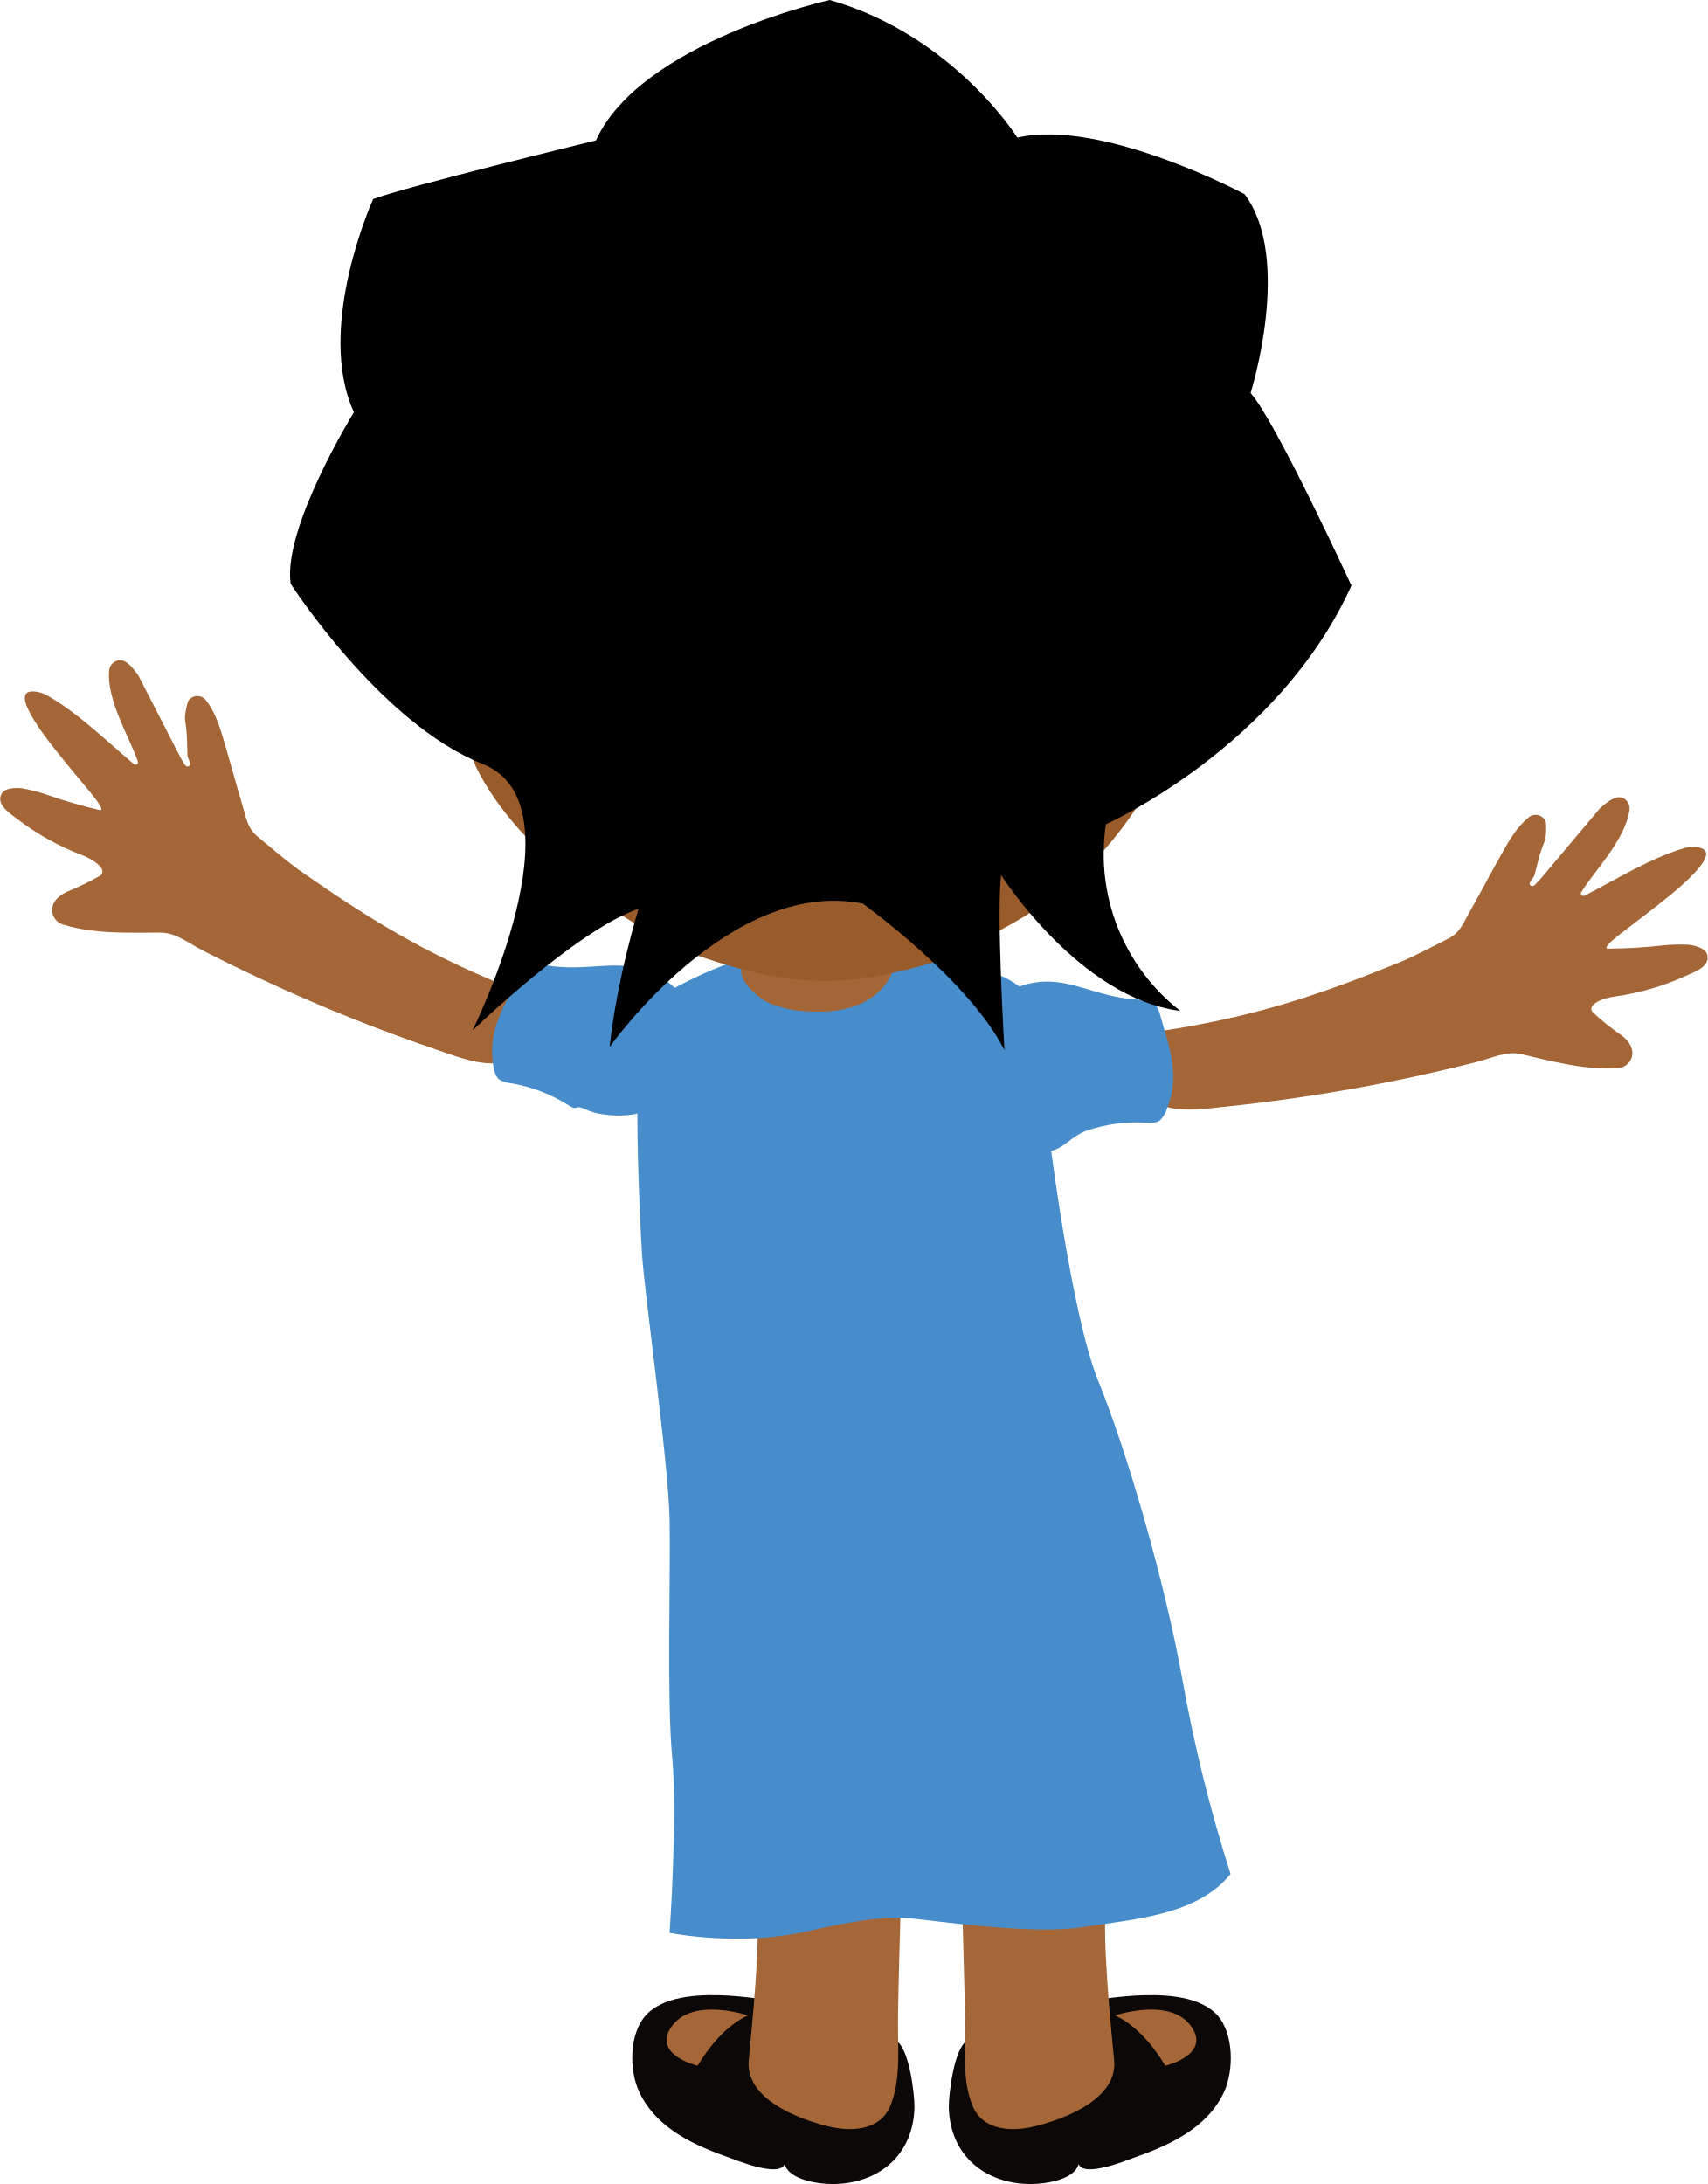
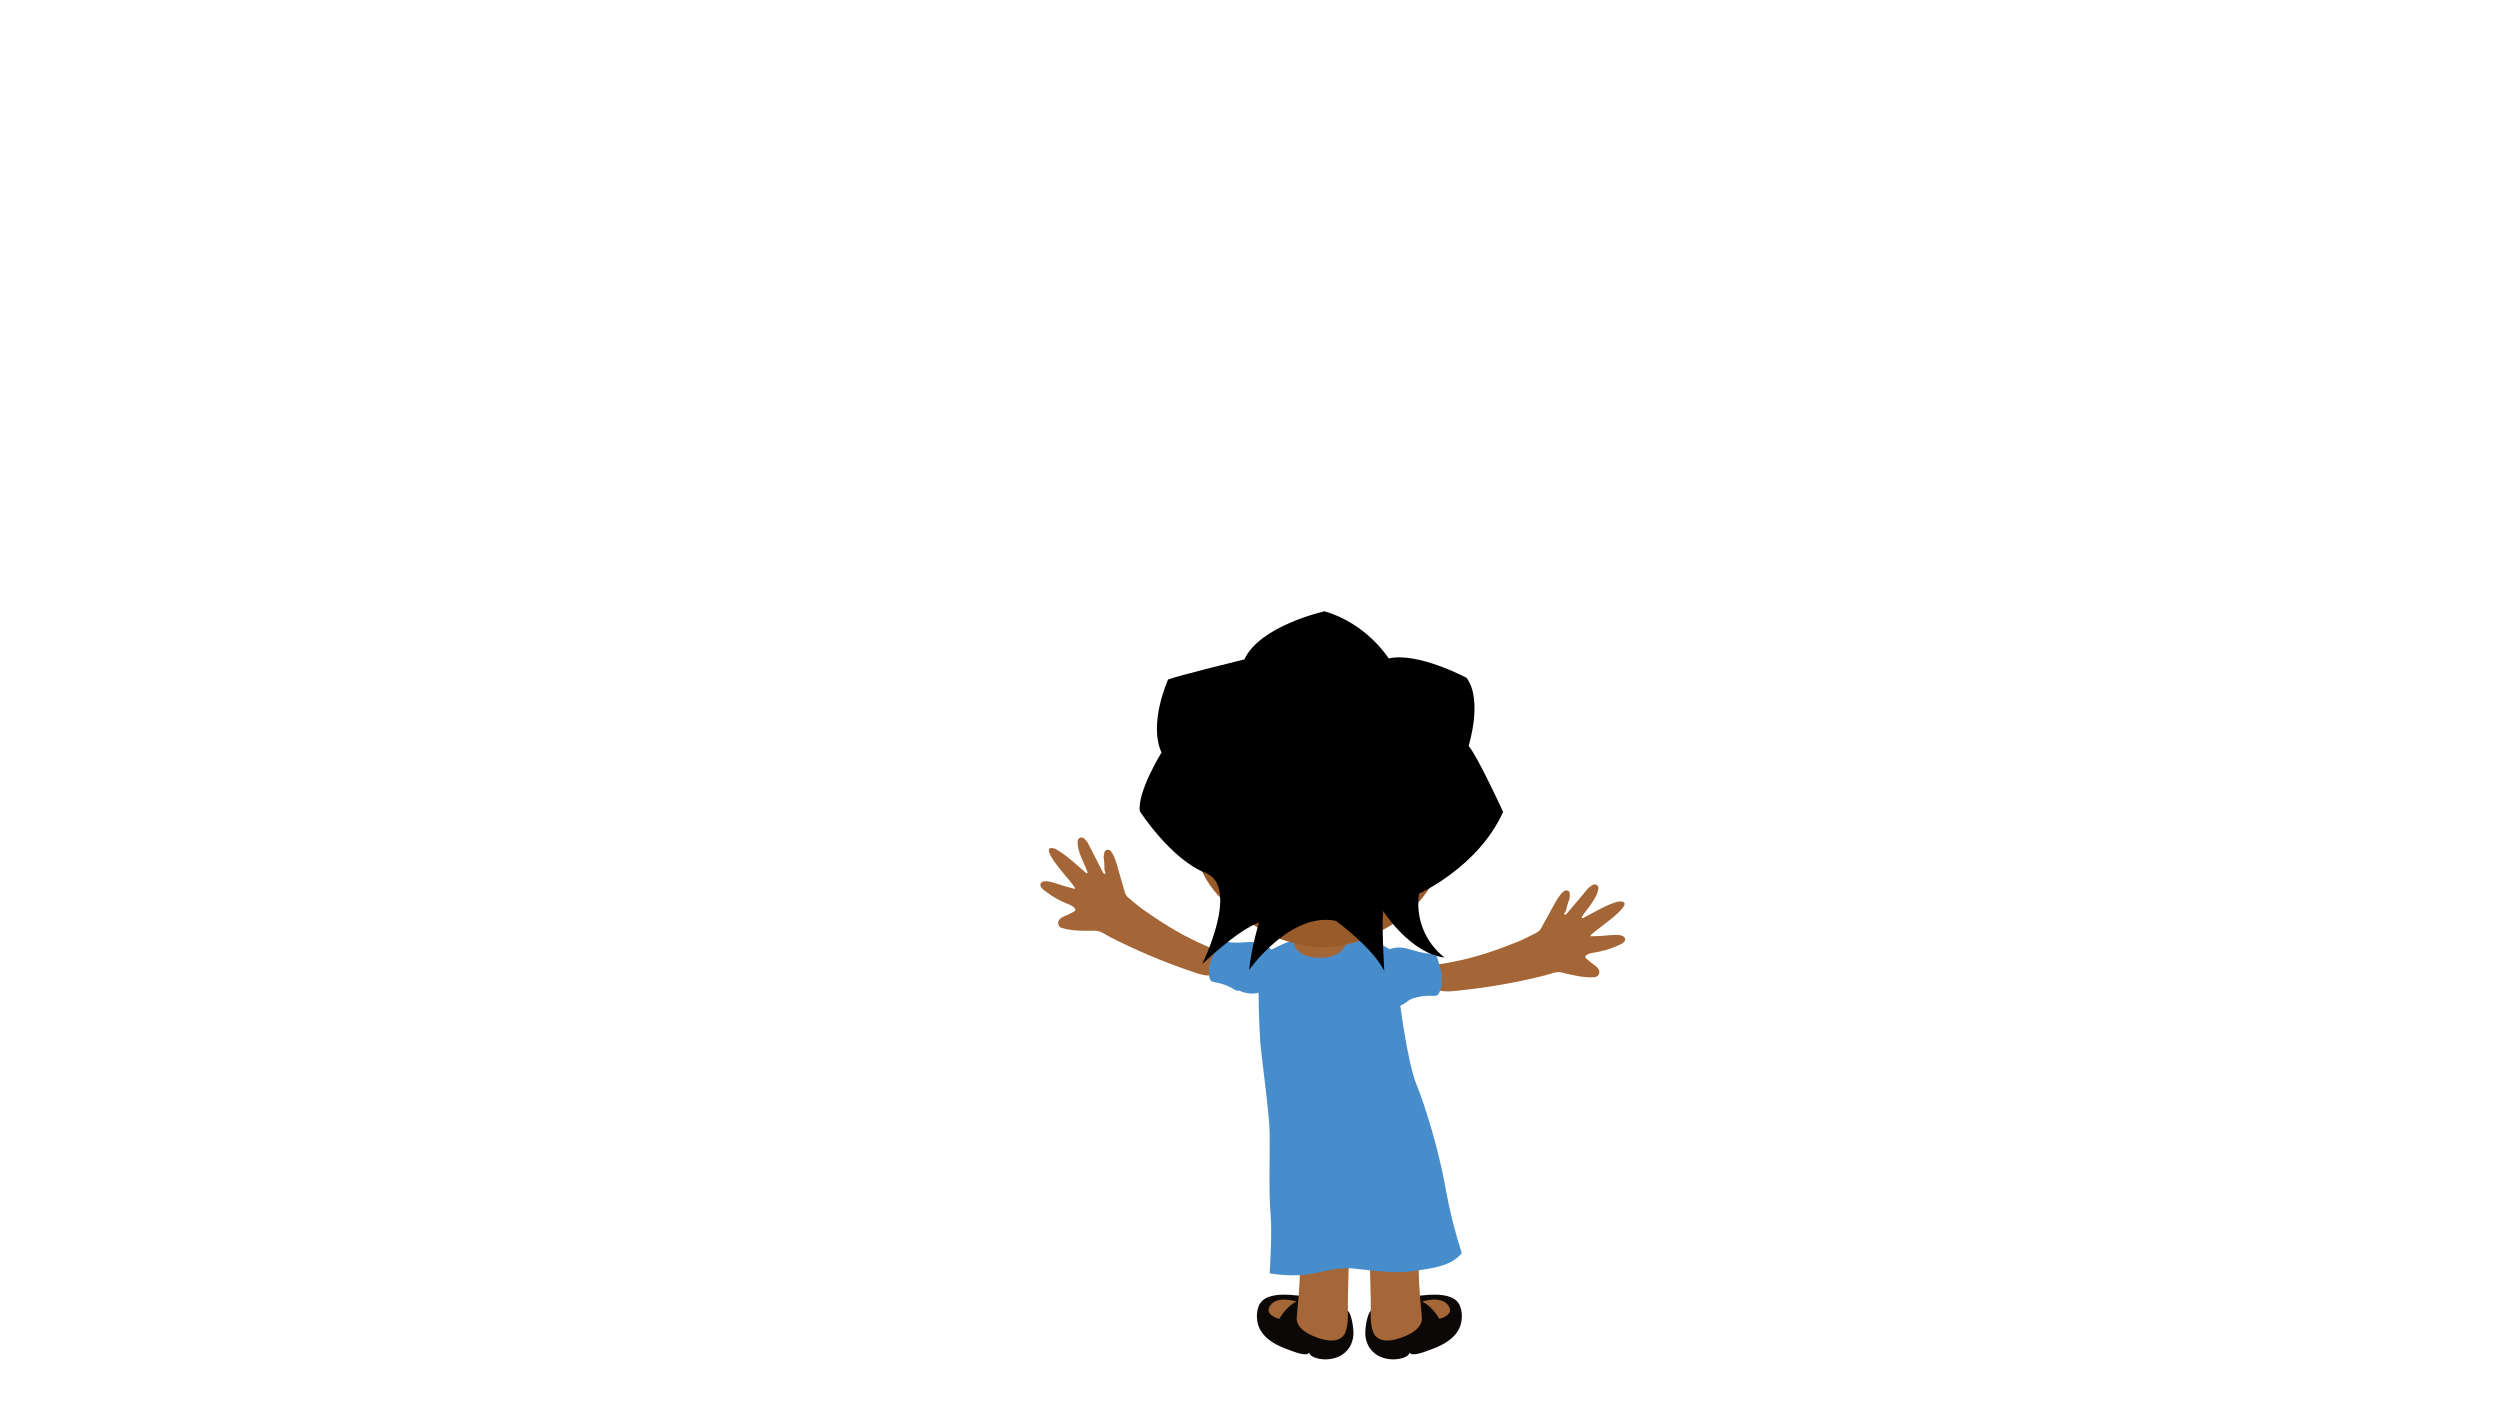
- <svg xmlns="http://www.w3.org/2000/svg" id="Layer_1" data-name="Layer 1" viewBox="0 0 449.06 574.49">
+ <svg xmlns="http://www.w3.org/2000/svg" id="Layer_10" data-name="Layer 10" viewBox="0 0 1920 1080">
  <defs>
    <style>
      .cls-1 {
        fill: #0c0807;
      }

      .cls-2 {
        fill: #a56737;
      }

      .cls-3 {
        fill: #488dcb;
      }

      .cls-4 {
        fill: #a46636;
      }

      .cls-5 {
        fill: #9a5b2a;
      }
    </style>
  </defs>
-   <g>
-     <g>
-       <path class="cls-1" d="M1119,999.41c-.14-.15-.28-.29-.43-.43-5.13-4.81-14.55-4.91-21.06-4.57a117,117,0,0,0-44,11.78c-3.66,1.8-5,14.21-5,17.48.23,12.84,9.61,20.32,21.62,20.32,4,0,11.5-1.21,12.52-5.26,1.34,3.64,12.68-1,14-1.47,9.43-3.29,19.66-7.71,24.24-17.43C1123.57,1014,1123.49,1004.22,1119,999.41Z" transform="translate(-798.95 -469.49)" />
-       <path class="cls-2" d="M1092,1011.5c.8,8.45-9,14.28-20.58,17.24-6.06,1.56-13.93,1.36-16.67-5.36-2.88-7.07-1.89-15.61-2-23.08-.11-9.1-.43-18.2-.65-27.31,6.69-1.14,13.52-1.47,20.07-3.52,6-1.86,11.94-3.65,17.91-5.47C1088.92,977.76,1090,990.68,1092,1011.5Z" transform="translate(-798.95 -469.49)" />
-       <path class="cls-2" d="M1092.22,999.64s6.89,2.54,13.23,13.23c0,0,12.32-2.9,6.7-10.51S1092.22,999.64,1092.22,999.64Z" transform="translate(-798.95 -469.49)" />
-     </g>
-     <g>
-       <path class="cls-1" d="M969,999.41c.13-.15.28-.29.42-.43,5.13-4.81,14.56-4.91,21.06-4.57a116.94,116.94,0,0,1,44,11.78c3.67,1.8,5,14.21,5,17.48-.22,12.84-9.6,20.32-21.61,20.32-4,0-11.5-1.21-12.52-5.26-1.34,3.64-12.68-1-14-1.47-9.42-3.29-19.65-7.71-24.23-17.43C964.33,1014,964.41,1004.22,969,999.41Z" transform="translate(-798.95 -469.49)" />
-       <path class="cls-2" d="M995.89,1011.5c-.79,8.45,9,14.28,20.59,17.24,6.06,1.56,13.92,1.36,16.67-5.36,2.88-7.07,1.89-15.61,2-23.08.1-9.1.42-18.2.65-27.31-6.69-1.14-13.53-1.47-20.07-3.52-6-1.86-11.94-3.65-17.92-5.47C999,977.76,997.86,990.68,995.89,1011.5Z" transform="translate(-798.95 -469.49)" />
-       <path class="cls-2" d="M995.68,999.64s-6.89,2.54-13.23,13.23c0,0-12.32-2.9-6.7-10.51S995.68,999.64,995.68,999.64Z" transform="translate(-798.95 -469.49)" />
-     </g>
-     <path class="cls-3" d="M975.07,977.9s18.21,3.78,36.68-.49,24-3.5,27.56-3.22,31.15,4.33,44.31,2.24,30.19-3,39-14a392.61,392.61,0,0,1-12.56-50.58c-5-27.89-15.13-61.63-22.26-79.16s-12.94-64.9-12.94-64.9.72-28.15-6.32-37.23c-7.63-9.82-43.44-10.71-51.52-11.55-21.34-2.23-41.62,11.21-47.07,13.78s-2.8,55.76-2.14,66.49,7,55,7.27,70.11-.78,46.92.68,62.39S975.07,977.9,975.07,977.9Z" transform="translate(-798.95 -469.49)" />
-     <g>
-       <path class="cls-4" d="M811.34,652.4c8.1,4.66,14.37,10.88,22.8,18.07.46.39,1.27,0,1.09-.58-1.79-5.69-8.4-16.19-7.55-24.19a3,3,0,0,1,2.24-2.48c2.08-.57,3.94,1.93,5.38,3.88l11.13,21.66c1,1.55,1.2,2.67,2.17,2.26s-.31-2-.34-2.79c-.18-4.64,0-5.27-.68-9.86a18.24,18.24,0,0,1,.85-4.45,2.87,2.87,0,0,1,4.8-.09c2.37,3.08,3.53,6.9,4.64,10.62,1.7,5.71,3.27,11.64,5,17.35.9,3,1.16,5.53,3.82,7.73,3.34,2.76,7.82,6.65,11.37,9.13,18.08,12.62,32,21.14,52.76,29.74,4,1.65,9.39,3.18,10.24,7.42a8.93,8.93,0,0,1-.47,4.68,12.13,12.13,0,0,1-6.19,7.4c-6.47,3.11-13.88,0-21.07-2.45a460.31,460.31,0,0,1-61.15-26c-3.62-1.86-6.93-4.63-11-4.64-8.22,0-17.39.43-25.6-2.11a4,4,0,0,1-2.81-4.77c.53-2,2.21-3.18,4.1-4a66.16,66.16,0,0,0,8.65-4.25c1.63-1.8-2.36-4.29-5.08-5.29a66.54,66.54,0,0,1-16.68-9.27c-2.53-1.87-5.9-4.08-4.39-6.85.82-1.52,3.54-1.59,5.25-1.44a41.62,41.62,0,0,1,6.65,1.71,134.76,134.76,0,0,0,14.15,4.1c1.31-.64-4.74-6.86-11.52-15.44-.46-.59-10.59-12.79-8-15.34C807,650.81,810,651.6,811.34,652.4Z" transform="translate(-798.95 -469.49)" />
-       <path class="cls-3" d="M958,762.66a15.3,15.3,0,0,1-5.13-1.4c-3.35-1.49-1.42.9-4.83-1.3a40.58,40.58,0,0,0-14.93-5.56,6.66,6.66,0,0,1-3.09-1.11,6.38,6.38,0,0,1-1.25-3c-1-5.82,0-10.19,2.34-15.35,1.38-3,3.07-5.71,4.62-8.64.75-1.43,1.48-2.65,3-3a15.14,15.14,0,0,1,4,.13c5.38.88,9.69.45,15.13.12,6-.36,10.65.31,15.28,3.19a26.65,26.65,0,0,1,7.68,7.86c2.55,3.75,1.35,1.85,2,6.35a16.56,16.56,0,0,1-3.2,12.84,27.18,27.18,0,0,1-5.92,4.85,25.12,25.12,0,0,1-7.5,3.87A24.8,24.8,0,0,1,958,762.66Z" transform="translate(-798.95 -469.49)" />
-     </g>
-     <g>
-       <path class="cls-4" d="M1242,692.55c-8.93,2.73-16.43,7.4-26.24,12.53-.54.28-1.24-.29-.94-.81,3-5.15,11.79-13.91,12.75-21.9a3,3,0,0,0-1.63-2.91c-1.89-1-4.27,1-6.11,2.58l-15.68,18.64c-1.32,1.28-1.76,2.33-2.61,1.72s.74-1.88,1-2.65c1.2-4.48,1.16-5.15,2.86-9.47a18,18,0,0,0,.16-4.52,2.86,2.86,0,0,0-4.65-1.16c-3,2.47-5,5.94-6.9,9.32-2.93,5.19-5.78,10.62-8.71,15.81-1.54,2.73-2.37,5.13-5.45,6.68-3.87,1.94-9.1,4.74-13.11,6.36-20.44,8.27-35.89,13.48-58.07,17.24-4.26.72-9.86,1-11.64,4.94a9,9,0,0,0-.58,4.67,12.16,12.16,0,0,0,4.38,8.6c5.62,4.47,13.53,3.1,21.09,2.31a461.46,461.46,0,0,0,65.39-11.68c4-1,7.8-3,11.77-2.07,8,1.83,16.86,4.3,25.43,3.65a4,4,0,0,0,3.81-4c-.08-2-1.45-3.6-3.12-4.77a65.65,65.65,0,0,1-7.49-6.07c-1.19-2.11,3.26-3.66,6.14-4a66.6,66.6,0,0,0,18.32-5.32c2.89-1.25,6.67-2.66,5.81-5.7-.46-1.66-3.09-2.34-4.8-2.57a41.54,41.54,0,0,0-6.87.18,134,134,0,0,1-14.7.84c-1.13-.91,6.15-5.63,14.67-12.48.58-.47,13.18-10.1,11.23-13.17C1246.56,692,1243.5,692.07,1242,692.55Z" transform="translate(-798.95 -469.49)" />
-       <path class="cls-3" d="M1069.83,772.53a15.35,15.35,0,0,0,5.32-.23c3.59-.7,5.74-4,9.55-5.38a40.81,40.81,0,0,1,15.79-2.1,6.68,6.68,0,0,0,3.27-.38,6.54,6.54,0,0,0,1.89-2.67c2.28-5.45,2.27-9.93,1.13-15.48-.66-3.25-1.71-6.25-2.57-9.46-.41-1.56-.85-2.91-2.29-3.65a15.37,15.37,0,0,0-4-.77c-5.44-.34-9.55-1.72-14.78-3.26-5.75-1.68-10.45-2.07-15.6-.3a26.71,26.71,0,0,0-9.24,5.95,30,30,0,0,0-7.91,11,16.62,16.62,0,0,0,.26,13.23,26.88,26.88,0,0,0,4.7,6,25.15,25.15,0,0,0,6.44,5.44A24.53,24.53,0,0,0,1069.83,772.53Z" transform="translate(-798.95 -469.49)" />
-     </g>
-     <path class="cls-4" d="M1001.61,733.48a15.54,15.54,0,0,1-1.53-.76c-2.42-1.35-8.05-6.54-5.56-9.25.69-.75,2.42-1.13,3.28-1.83a8.62,8.62,0,0,0,3-4.47c1.33-5,3.12-11.35,15.53-12.47,12-1.09,9.68,4.58,10.52,6.74a53.6,53.6,0,0,1,1.64,5.47s.45,3.39,4.62,4c3.19.44-.33,6.3-1.13,7.38a17.3,17.3,0,0,1-7.25,5.48c-4.42,1.83-9.35,2.06-14.12,1.7A27.91,27.91,0,0,1,1001.61,733.48Z" transform="translate(-798.95 -469.49)" />
-     <path class="cls-5" d="M1139,616.54a13.48,13.48,0,0,0-4.41-7.21c-2.15-1.83-6.41-2.82-9.23-3.05-3.22-.28-5.13-.4-8,1-.2.1-.39.22-.59.33l-3-20.19s.24-2.95,2-4.38,9-7.82,9-7.82-9.7,1.07-13,3.47c-1.26.16-1.67,1.19-2.93-.63s-16.56-22.19-16.56-22.19-27.12-13.23-30.77-15.74-4.54-3.25-3.67-7.81,3.62-15.54,4.28-17.53c0,0-9.91,18.35-10.91,20.88s-3.84,1-4.53.73-33.42-10-33.42-10-1.1-.57-4.26,0-29.82,7-34.46,9.72c-1.67.53-2.43.1-2.93-.63s-12.39-11.93-14.93-16.91c0,0,6.22,15.46,6.42,18.32.9,2.74-1.14,2.2-1.76,2.75s-21.19,12.7-21.19,12.7l-12.43,27.44S907.12,575,900,578.67c0,0,11.83-.76,22.34,5.51,0,0-5,12.34-4.09,17.74-.05.38-.09.74-.13,1.11a6.47,6.47,0,0,0-2-1.6c-2.89-1.46-7.43-2.91-10.66-2.72-2.82.18-6.86.51-9.06,2.29s-2.85,6.07-3.69,9c-1.15,4-.86,8.12-.72,12.27.14,3.89,2.1,8.17,3.61,11.76,2,4.84,5.87,7.36,9.68,11s4.76,5,9.24,6c1.29.29,3,1,4.26,1.12A102.28,102.28,0,0,0,924.05,671c11.22,23.26,41.07,43,59,50.08,27.27,9.2,40.56,8.07,67.72-.28,8.53-7.5,40-13.36,59.27-62.76l.08-.59a3.3,3.3,0,0,0,.6.46c1,.61,3.74.59,5.58.22,4.5-.9,7.56-1.79,11.45-5.32a35.69,35.69,0,0,0,8.81-12.23c1.59-3.55,3.33-7.63,3.55-11.52A40.81,40.81,0,0,0,1139,616.54Z" transform="translate(-798.95 -469.49)" />
-     <path d="M1025.9,707.18s28.18,20.28,37.25,38.58c0,0-2.14-35.84-.88-46.08,0,0,20.61,32.4,47.13,35.72a52.33,52.33,0,0,1-19.57-49.09s45.38-20.25,64.58-62.78c0,0-19.9-43.26-26.52-50.65,0,0,11.18-35.35-1.6-52.33,0,0-37.44-20-59.75-14.86,0,0-16.8-26.92-49.33-36.2,0,0-49.68,11-61.52,36.94,0,0-51.05,12.44-58.59,15.43,0,0-15.32,33.72-5.06,56.06,0,0-18.76,30.37-16.64,45.13,0,0,23.65,36.79,50.48,47.39s-2.66,70.14-2.66,70.14,27.09-26.28,43.69-32.05c0,0-5.7,18.43-7.61,36.36C959.3,744.89,990.91,700.11,1025.9,707.18Z" transform="translate(-798.95 -469.49)" />
-   </g>
+   <path class="cls-1" d="M1119,999.41c-.14-.15-.28-.29-.43-.43-5.13-4.81-14.55-4.91-21.06-4.57a116.8,116.8,0,0,0-44,11.78c-3.66,1.8-5,14.21-5,17.48.23,12.84,9.61,20.32,21.62,20.32,4,0,11.5-1.22,12.52-5.26,1.34,3.64,12.68-1,14-1.48,9.43-3.28,19.66-7.7,24.24-17.42,2.73-5.79,2.65-15.61-1.89-20.42" />
+   <path class="cls-2" d="M1092,1011.5c.8,8.45-9,14.28-20.58,17.24-6.06,1.56-13.93,1.36-16.67-5.36-2.88-7.07-1.89-15.61-2-23.08-.11-9.1-.43-18.2-.65-27.31,6.69-1.14,13.52-1.47,20.07-3.52,6-1.86,11.94-3.65,17.91-5.47-1.18,13.76-.06,26.68,1.9,47.5" />
+   <path class="cls-2" d="M1092.22,999.64s6.89,2.54,13.23,13.23c0,0,12.32-2.9,6.7-10.51s-19.93-2.72-19.93-2.72" />
+   <path class="cls-1" d="M969,999.41c.13-.15.28-.29.42-.43,5.13-4.81,14.56-4.91,21.06-4.57a116.75,116.75,0,0,1,44,11.78c3.66,1.8,5,14.21,5,17.48-.22,12.84-9.6,20.32-21.61,20.32-4,0-11.5-1.22-12.52-5.26-1.34,3.64-12.68-1-14-1.48-9.42-3.28-19.65-7.7-24.23-17.42-2.73-5.79-2.65-15.61,1.89-20.42" />
+   <path class="cls-2" d="M995.89,1011.5c-.79,8.45,9,14.28,20.59,17.24,6.06,1.56,13.92,1.36,16.67-5.36,2.88-7.07,1.89-15.61,2-23.08.1-9.1.42-18.2.65-27.31-6.69-1.14-13.53-1.47-20.07-3.52-6-1.86-11.94-3.65-17.92-5.47,1.18,13.76.07,26.68-1.9,47.5" />
+   <path class="cls-2" d="M995.68,999.64s-6.89,2.54-13.23,13.23c0,0-12.32-2.9-6.7-10.51s19.93-2.72,19.93-2.72" />
+   <path class="cls-3" d="M975.07,977.9s18.22,3.78,36.68-.49,24-3.5,27.56-3.22,31.15,4.33,44.31,2.24,30.19-3,39-14a393.55,393.55,0,0,1-12.57-50.58c-4.94-27.89-15.12-61.63-22.25-79.16s-12.94-64.9-12.94-64.9.71-28.15-6.33-37.23c-7.62-9.82-43.43-10.71-51.51-11.55-21.33-2.23-41.62,11.21-47.07,13.78s-2.8,55.76-2.14,66.49,7,55,7.27,70.11-.78,46.92.68,62.39-.7,46.16-.7,46.16" />
+   <path class="cls-4" d="M811.34,652.4c8.1,4.66,14.37,10.88,22.8,18.07.46.39,1.27,0,1.09-.58-1.79-5.69-8.4-16.19-7.55-24.19a3,3,0,0,1,2.24-2.48c2.08-.57,3.94,1.93,5.38,3.88l11.13,21.66c1,1.55,1.2,2.67,2.17,2.27s-.31-2-.34-2.8c-.18-4.64,0-5.27-.68-9.86a18.24,18.24,0,0,1,.85-4.45,2.87,2.87,0,0,1,4.8-.09c2.37,3.08,3.53,6.89,4.64,10.62,1.7,5.71,3.27,11.64,5,17.35.9,3,1.16,5.53,3.82,7.73,3.34,2.76,7.82,6.65,11.37,9.13,18.08,12.62,32,21.14,52.76,29.74,4,1.65,9.39,3.18,10.24,7.42a8.92,8.92,0,0,1-.47,4.68,12.1,12.1,0,0,1-6.19,7.4c-6.47,3.11-13.88,0-21.07-2.45a460.31,460.31,0,0,1-61.15-26c-3.62-1.86-6.93-4.63-11-4.64-8.22,0-17.39.43-25.6-2.11a4,4,0,0,1-2.81-4.77c.53-2,2.21-3.18,4.1-4a66.16,66.16,0,0,0,8.65-4.25c1.63-1.8-2.36-4.29-5.08-5.29a66.54,66.54,0,0,1-16.68-9.27c-2.53-1.87-5.9-4.08-4.39-6.85.82-1.52,3.54-1.59,5.25-1.44a41.62,41.62,0,0,1,6.65,1.71,134.76,134.76,0,0,0,14.15,4.1c1.31-.64-4.74-6.86-11.52-15.44-.46-.59-10.59-12.79-8-15.34,1.14-1.14,4.1-.35,5.49.45" />
+   <path class="cls-3" d="M958,762.67a15.55,15.55,0,0,1-5.13-1.41c-3.35-1.49-1.42.9-4.83-1.3a40.58,40.58,0,0,0-14.93-5.56,6.66,6.66,0,0,1-3.09-1.11,6.42,6.42,0,0,1-1.25-3c-1-5.82,0-10.19,2.34-15.35,1.38-3,3.07-5.71,4.62-8.64.75-1.43,1.48-2.65,3-3a15.14,15.14,0,0,1,4,.13c5.38.88,9.69.45,15.13.12,6-.36,10.65.31,15.28,3.19a26.53,26.53,0,0,1,7.68,7.86c2.56,3.75,1.35,1.85,2,6.35a16.56,16.56,0,0,1-3.2,12.84,27.18,27.18,0,0,1-5.92,4.85,18.77,18.77,0,0,1-15.75,4.1" />
+   <path class="cls-4" d="M1242,692.55c-8.93,2.73-16.43,7.4-26.24,12.53-.54.28-1.24-.29-.94-.81,3-5.15,11.79-13.91,12.75-21.9a3,3,0,0,0-1.63-2.91c-1.89-1-4.27,1-6.11,2.58l-15.68,18.64c-1.32,1.28-1.76,2.33-2.61,1.72s.74-1.88,1-2.65c1.2-4.48,1.16-5.15,2.86-9.47a18,18,0,0,0,.16-4.52,2.86,2.86,0,0,0-4.65-1.16c-3,2.47-5,5.94-6.9,9.32-2.93,5.19-5.78,10.62-8.71,15.81-1.54,2.73-2.37,5.12-5.45,6.68-3.87,1.94-9.1,4.74-13.11,6.36-20.44,8.27-35.89,13.48-58.07,17.24-4.26.72-9.86,1-11.64,5a8.9,8.9,0,0,0-.58,4.66,12.16,12.16,0,0,0,4.38,8.6c5.62,4.47,13.53,3.1,21.09,2.31a461.46,461.46,0,0,0,65.39-11.68c4-1,7.8-3,11.77-2.07,8,1.83,16.86,4.3,25.43,3.65a4,4,0,0,0,3.81-4c-.08-2-1.45-3.6-3.12-4.77a65.65,65.65,0,0,1-7.49-6.07c-1.19-2.11,3.26-3.65,6.14-4a66.6,66.6,0,0,0,18.32-5.32c2.89-1.25,6.67-2.67,5.81-5.7-.46-1.66-3.09-2.34-4.8-2.57a41.54,41.54,0,0,0-6.87.18,134,134,0,0,1-14.7.84c-1.13-.91,6.15-5.63,14.67-12.48.58-.47,13.18-10.1,11.23-13.17-.86-1.36-3.92-1.26-5.46-.78" />
+   <path class="cls-3" d="M1069.83,772.53a15.35,15.35,0,0,0,5.32-.23c3.59-.7,5.74-4,9.55-5.38a40.81,40.81,0,0,1,15.79-2.1,6.8,6.8,0,0,0,3.27-.38,6.54,6.54,0,0,0,1.89-2.67c2.28-5.45,2.27-9.93,1.13-15.48-.66-3.25-1.71-6.25-2.57-9.46-.41-1.56-.85-2.91-2.29-3.65a15.37,15.37,0,0,0-4-.77c-5.44-.34-9.55-1.72-14.78-3.26-5.75-1.68-10.45-2.07-15.6-.3a26.62,26.62,0,0,0-9.24,5.95,29.92,29.92,0,0,0-7.91,11,16.58,16.58,0,0,0,.27,13.23,26.55,26.55,0,0,0,4.69,6,25.15,25.15,0,0,0,6.44,5.44,24.53,24.53,0,0,0,8,2.06" />
+   <path class="cls-4" d="M1001.61,733.48c-.52-.23-1-.48-1.53-.76-2.42-1.35-8.05-6.54-5.56-9.25.69-.75,2.42-1.13,3.28-1.83a8.62,8.62,0,0,0,3-4.47c1.33-5,3.12-11.35,15.53-12.47,12-1.08,9.68,4.58,10.52,6.74a53.6,53.6,0,0,1,1.64,5.47s.45,3.39,4.62,4c3.19.44-.33,6.3-1.13,7.38a17.3,17.3,0,0,1-7.25,5.48c-4.42,1.83-9.35,2.06-14.13,1.7a27.9,27.9,0,0,1-9-2" />
+   <path class="cls-5" d="M1139,616.54a13.46,13.46,0,0,0-4.41-7.21c-2.15-1.83-6.41-2.82-9.23-3.05-3.22-.28-5.13-.4-8,1-.2.1-.39.22-.59.33l-3-20.19s.24-2.95,2-4.38,9-7.82,9-7.82-9.7,1.07-13,3.47c-1.26.16-1.67,1.19-2.93-.63s-16.56-22.19-16.56-22.19-27.12-13.23-30.77-15.74-4.54-3.25-3.67-7.81,3.62-15.54,4.28-17.53c0,0-9.91,18.36-10.91,20.88s-3.84,1-4.53.73-33.42-10-33.42-10-1.1-.57-4.26,0-29.82,7-34.46,9.72c-1.67.53-2.43.1-2.93-.63s-12.39-11.93-14.93-16.91c0,0,6.22,15.46,6.41,18.32.91,2.74-1.13,2.2-1.75,2.75s-21.19,12.71-21.19,12.71l-12.43,27.43S907.12,575,900,578.67c0,0,11.83-.76,22.34,5.51,0,0-5,12.34-4.09,17.74-.05.38-.09.74-.13,1.11a6.47,6.47,0,0,0-2-1.6c-2.89-1.46-7.43-2.91-10.66-2.72-2.82.18-6.86.51-9,2.29-2.34,1.89-2.86,6.07-3.7,9-1.15,4-.86,8.12-.71,12.27.13,3.89,2.09,8.17,3.6,11.76,2,4.84,5.88,7.36,9.68,11s4.76,5,9.24,6c1.29.29,3,1,4.26,1.12A102.28,102.28,0,0,0,924.05,671c11.22,23.26,41.07,43,59,50.08,27.28,9.2,40.56,8.07,67.72-.29,8.53-7.49,40-13.35,59.27-62.75l.08-.59a3.88,3.88,0,0,0,.6.47c1,.6,3.74.58,5.58.21,4.5-.9,7.56-1.79,11.45-5.32a35.69,35.69,0,0,0,8.81-12.23c1.59-3.55,3.33-7.63,3.55-11.52a40.81,40.81,0,0,0-1.1-12.56" />
+   <path d="M1025.9,707.18s28.18,20.28,37.25,38.58c0,0-2.14-35.84-.88-46.08,0,0,20.61,32.4,47.13,35.72a52.33,52.33,0,0,1-19.57-49.09s45.38-20.25,64.58-62.78c0,0-19.9-43.26-26.52-50.65,0,0,11.18-35.35-1.6-52.33,0,0-37.44-20-59.75-14.86,0,0-16.8-26.92-49.33-36.2,0,0-49.68,11-61.52,36.94,0,0-51.05,12.44-58.59,15.43,0,0-15.32,33.72-5.06,56.06,0,0-18.76,30.37-16.64,45.13,0,0,23.65,36.79,50.48,47.39s-2.66,70.14-2.66,70.14,27.09-26.28,43.69-32.05c0,0-5.7,18.43-7.61,36.36,0,0,31.61-44.78,66.6-37.71" />
</svg>
